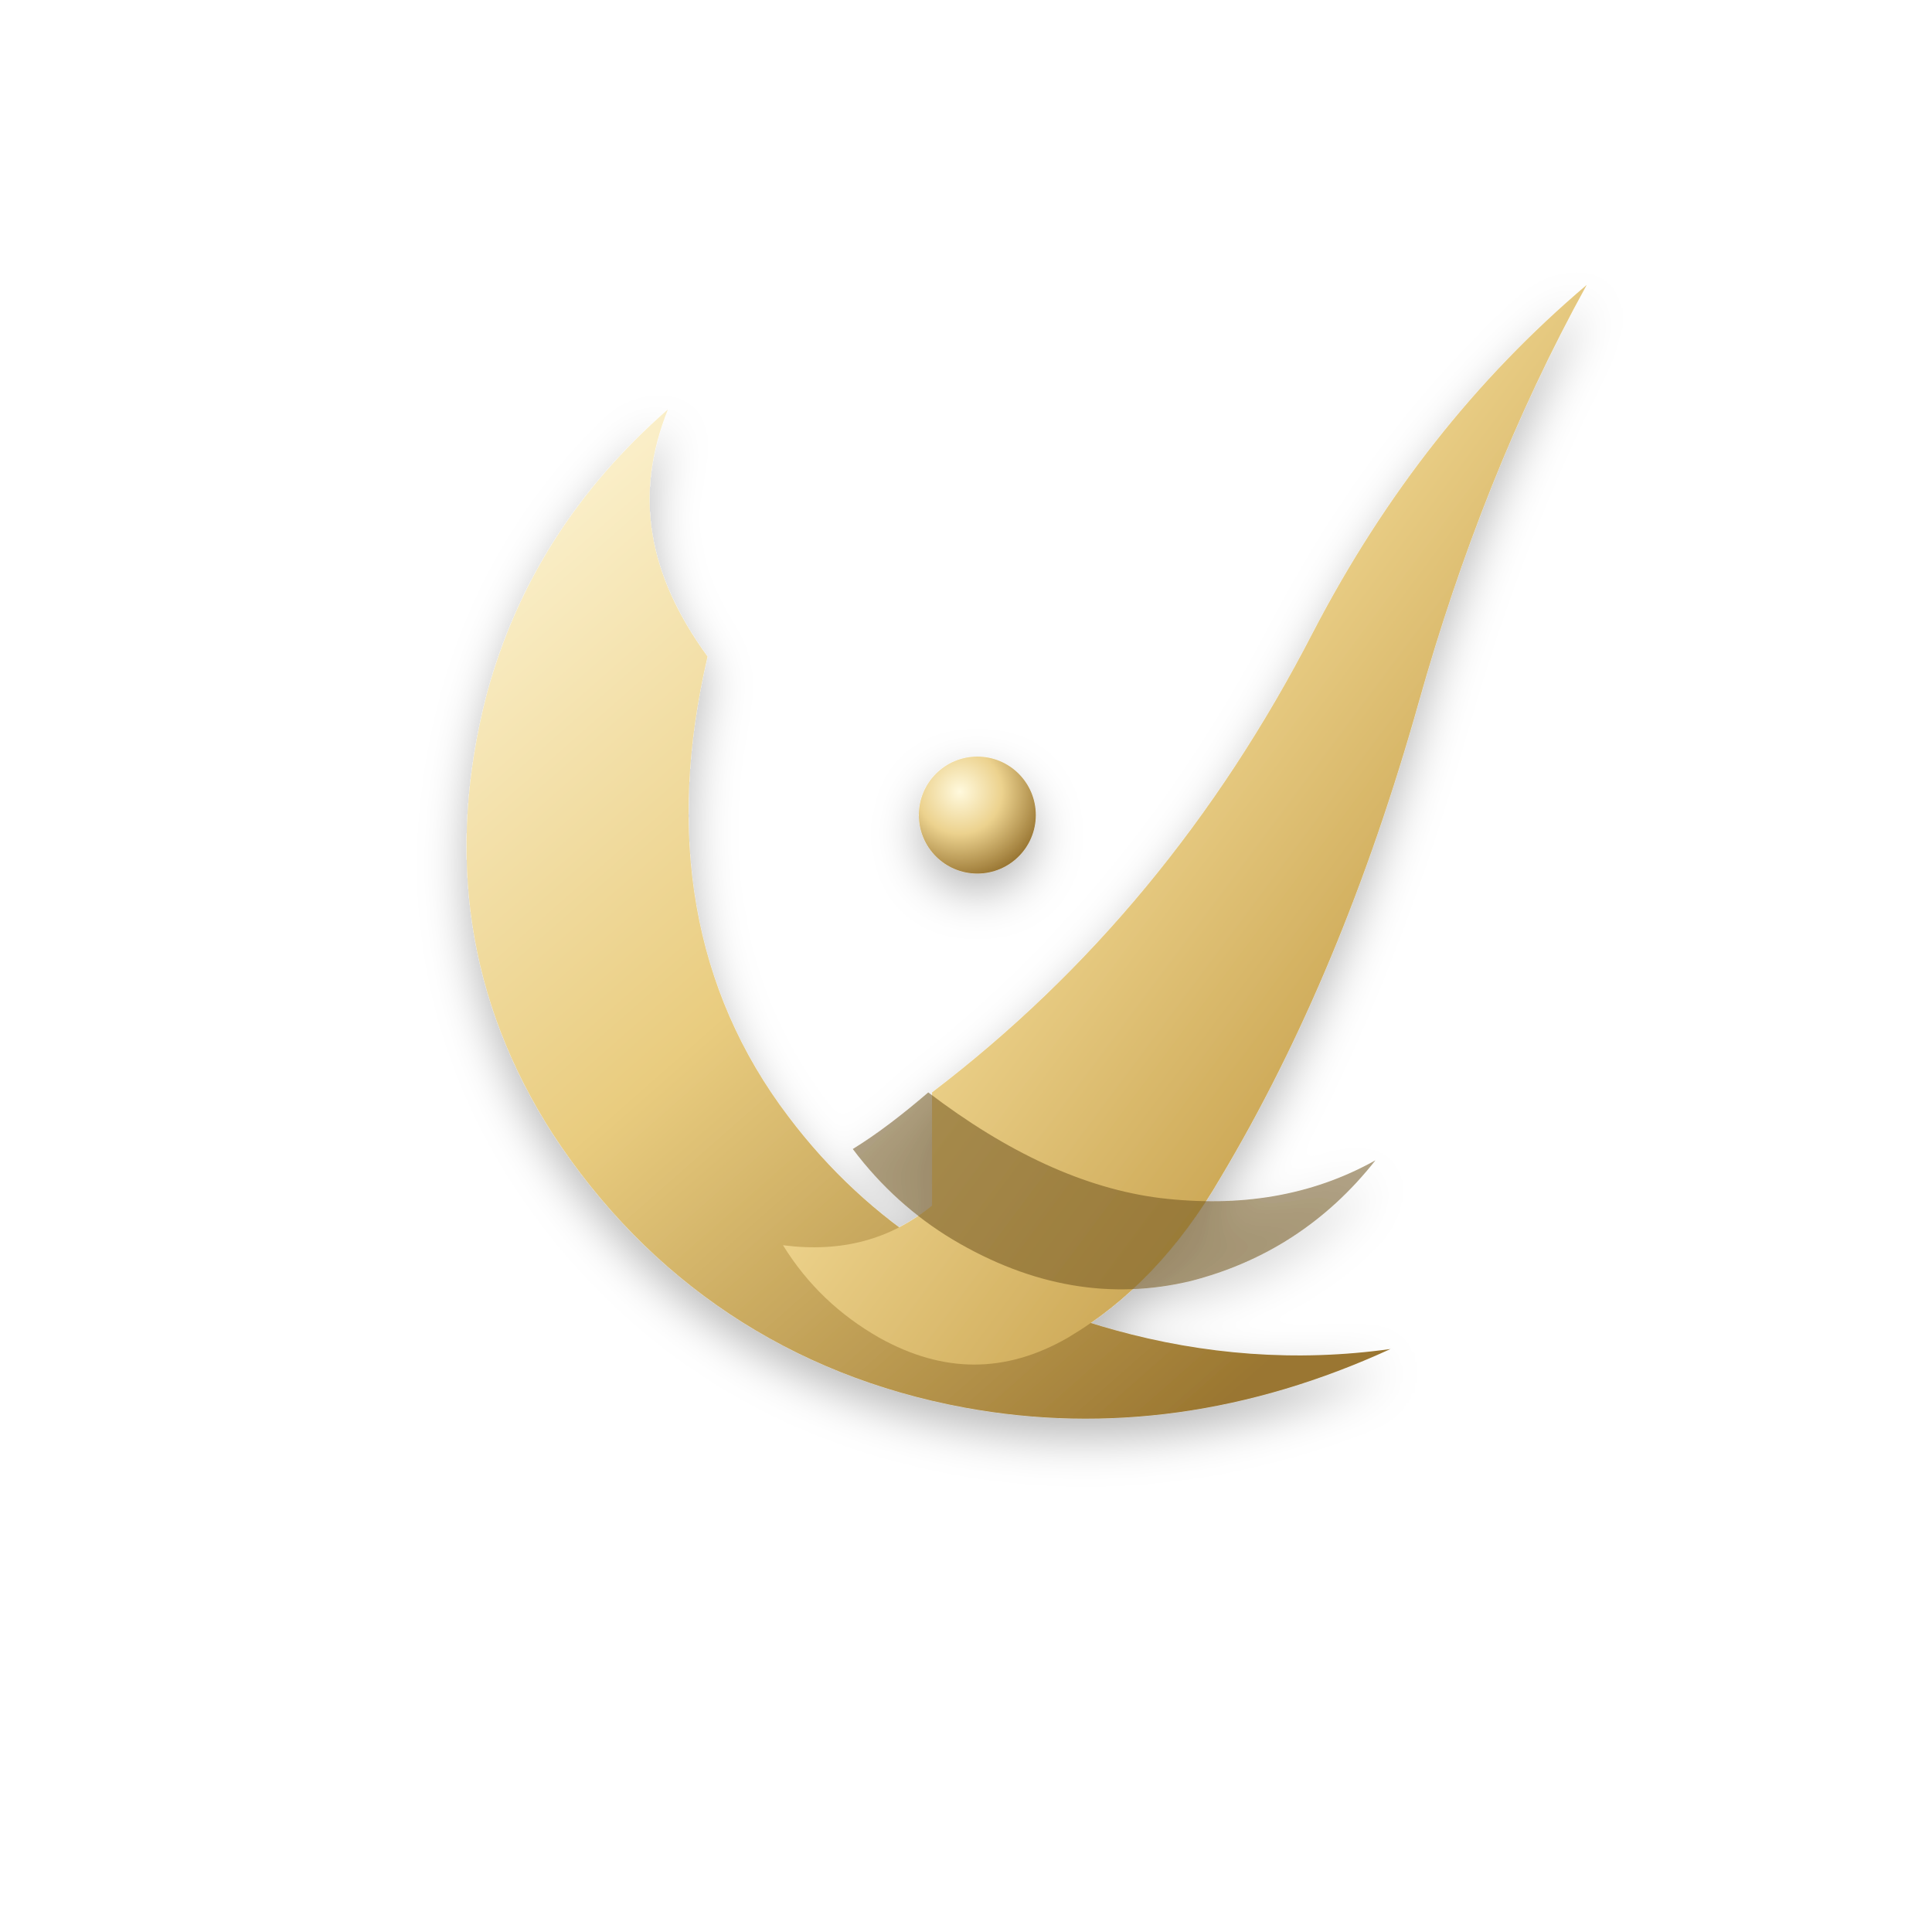
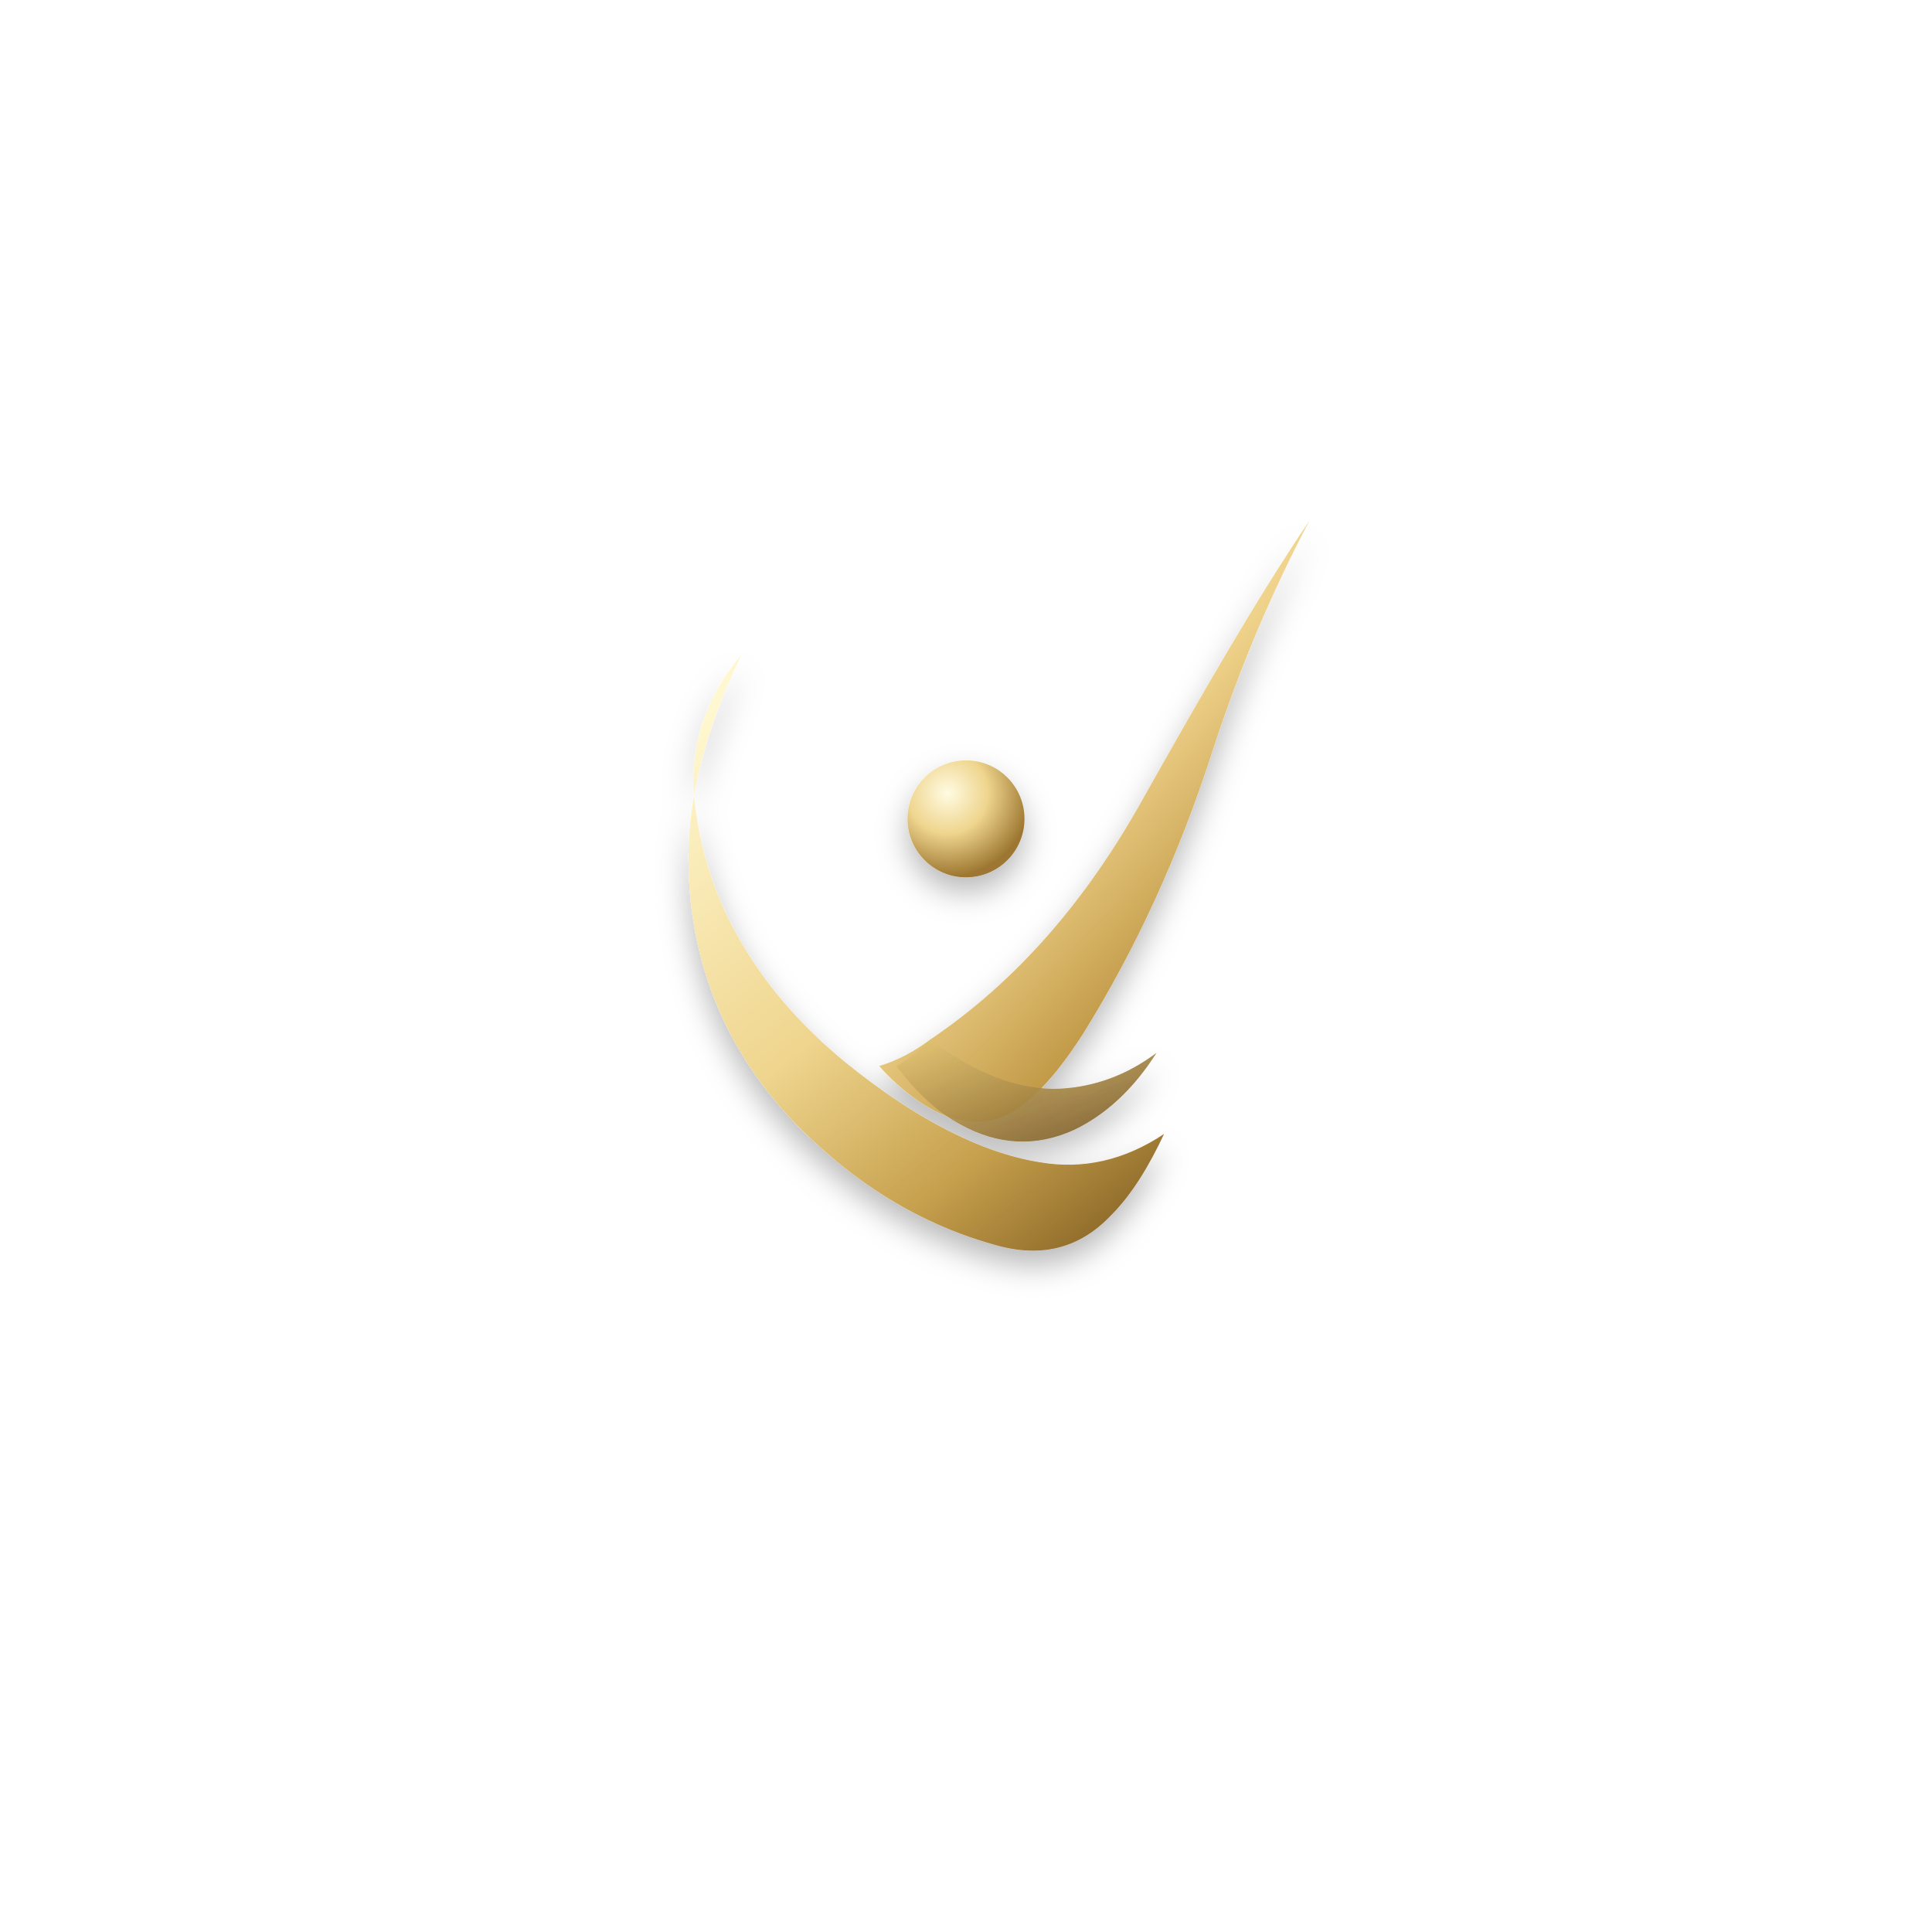
<svg xmlns="http://www.w3.org/2000/svg" viewBox="0 0 1024 1024" role="img" aria-label="UNIGO logo mark">
  <defs>
-     <linearGradient id="gold-main" x1="0" y1="0" x2="1" y2="1">
-       <stop offset="0" stop-color="#fff4c9" />
-       <stop offset="0.42" stop-color="#efd58f" />
-       <stop offset="0.72" stop-color="#caa552" />
-       <stop offset="1" stop-color="#7f6226" />
+     <linearGradient id="leftGold" x1="0.2" y1="0" x2="0.85" y2="1">
+       <stop offset="0" stop-color="#fff7cf" />
+       <stop offset="0.48" stop-color="#efd58e" />
+       <stop offset="0.78" stop-color="#c6a04d" />
+       <stop offset="1" stop-color="#8d6928" />
    </linearGradient>
-     <linearGradient id="gold-soft" x1="0" y1="0" x2="0.8" y2="1">
-       <stop offset="0" stop-color="#fff8dc" />
-       <stop offset="0.5" stop-color="#e9cc7f" />
-       <stop offset="1" stop-color="#9a7630" />
+     <linearGradient id="rightGold" x1="0.15" y1="0" x2="0.9" y2="1">
+       <stop offset="0" stop-color="#fff8d7" />
+       <stop offset="0.45" stop-color="#efd28a" />
+       <stop offset="0.74" stop-color="#bd9441" />
+       <stop offset="1" stop-color="#75531d" />
    </linearGradient>
-     <radialGradient id="orb" cx="35%" cy="30%" r="75%">
-       <stop offset="0" stop-color="#fff9dd" />
-       <stop offset="0.48" stop-color="#ecd28e" />
-       <stop offset="1" stop-color="#987532" />
+     <linearGradient id="innerGold" x1="0" y1="0" x2="1" y2="1">
+       <stop offset="0" stop-color="#e7c977" />
+       <stop offset="1" stop-color="#6f4e1a" />
+     </linearGradient>
+     <radialGradient id="orb" cx="34%" cy="28%" r="72%">
+       <stop offset="0" stop-color="#fffbe2" />
+       <stop offset="0.48" stop-color="#efd58e" />
+       <stop offset="1" stop-color="#9c7630" />
    </radialGradient>
-     <filter id="shadow" x="-30%" y="-30%" width="160%" height="160%">
-       <feDropShadow dx="0" dy="10" stdDeviation="12" flood-color="#000" flood-opacity=".28" />
+     <filter id="softShadow" x="-30%" y="-30%" width="160%" height="160%">
+       <feDropShadow dx="0" dy="8" stdDeviation="8" flood-color="#000" flood-opacity=".28" />
    </filter>
  </defs>
-   <g filter="url(#shadow)">
-     <path d="M375 348c-22 94-8 177 43 244 43 57 101 93 173 113 47 13 96 17 146 10-74 34-150 45-226 31-92-17-167-67-218-145-45-70-57-148-35-233 16-59 48-109 96-151-18 45-11 87 21 131z" fill="url(#gold-soft)" />
-     <path d="M494 579c84-64 151-145 202-244 38-73 86-134 145-184-38 69-67 143-89 221-27 96-62 180-105 252-22 38-49 66-81 85-33 19-66 19-100 0-21-12-38-28-51-49 31 4 57-3 79-21z" fill="url(#gold-main)" />
-     <path d="M492 579c42 32 83 51 123 56 42 5 80-1 114-20-26 33-59 54-98 64-42 10-84 3-126-22-20-12-38-28-53-48 13-8 26-18 40-30z" fill="#6f531f" opacity=".55" />
-     <circle cx="518" cy="432" r="31" fill="url(#orb)" />
+   <g filter="url(#softShadow)">
+     <path d="M393 347c-18 37-29 75-28 112 1 62 28 113 72 151 27 24 58 41 91 50 25 7 45 1 61-16 11-11 20-26 28-43-21 14-43 19-66 15-31-5-66-23-103-53-45-37-72-82-79-132-5-31 3-59 24-84z" fill="url(#leftGold)" />
+     <path d="M493 551c46-31 83-74 113-128 31-55 59-104 88-147-20 38-37 78-51 121-18 56-41 106-69 151-18 28-34 43-50 46-13 2-25-2-38-11-7-5-14-11-20-18 10-3 19-8 27-14z" fill="url(#rightGold)" />
+     <path d="M493 551c24 18 47 27 69 26 18-1 35-7 51-19-12 19-27 33-44 41-20 9-40 8-60-3-13-7-24-18-34-31 6-3 12-8 18-14z" fill="url(#innerGold)" opacity=".9" />
+     <circle cx="512" cy="434" r="31" fill="url(#orb)" />
  </g>
</svg>
